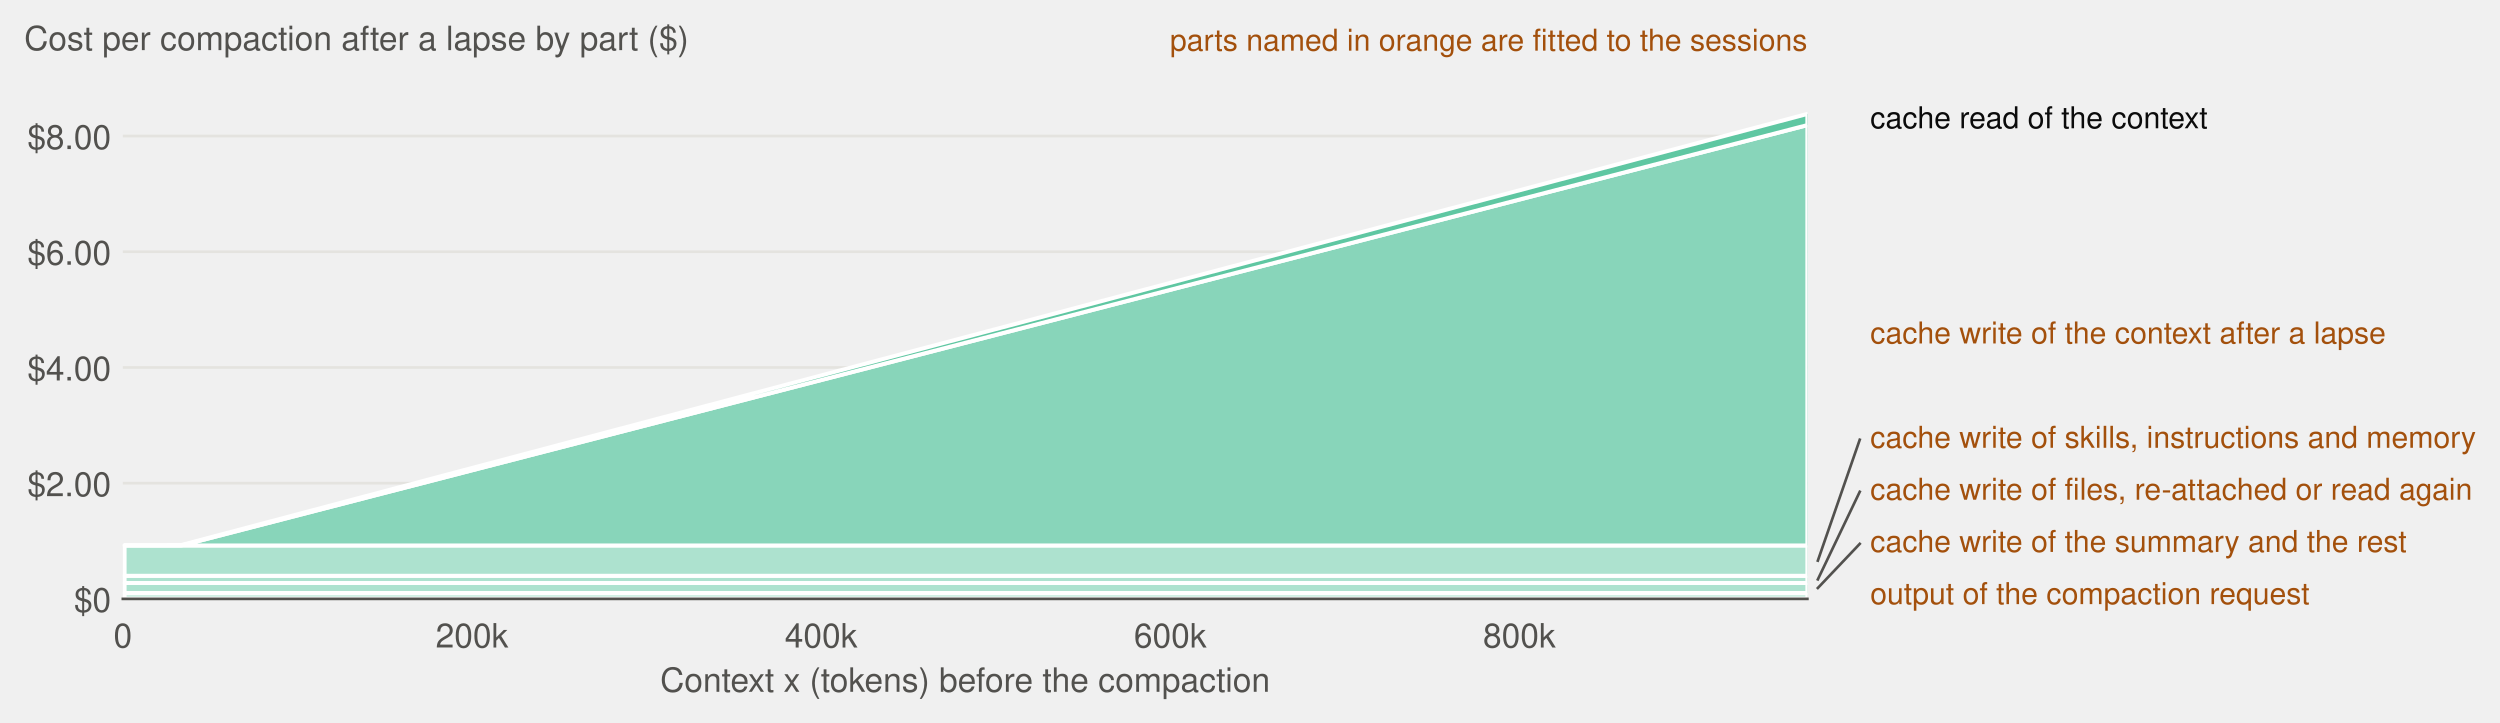
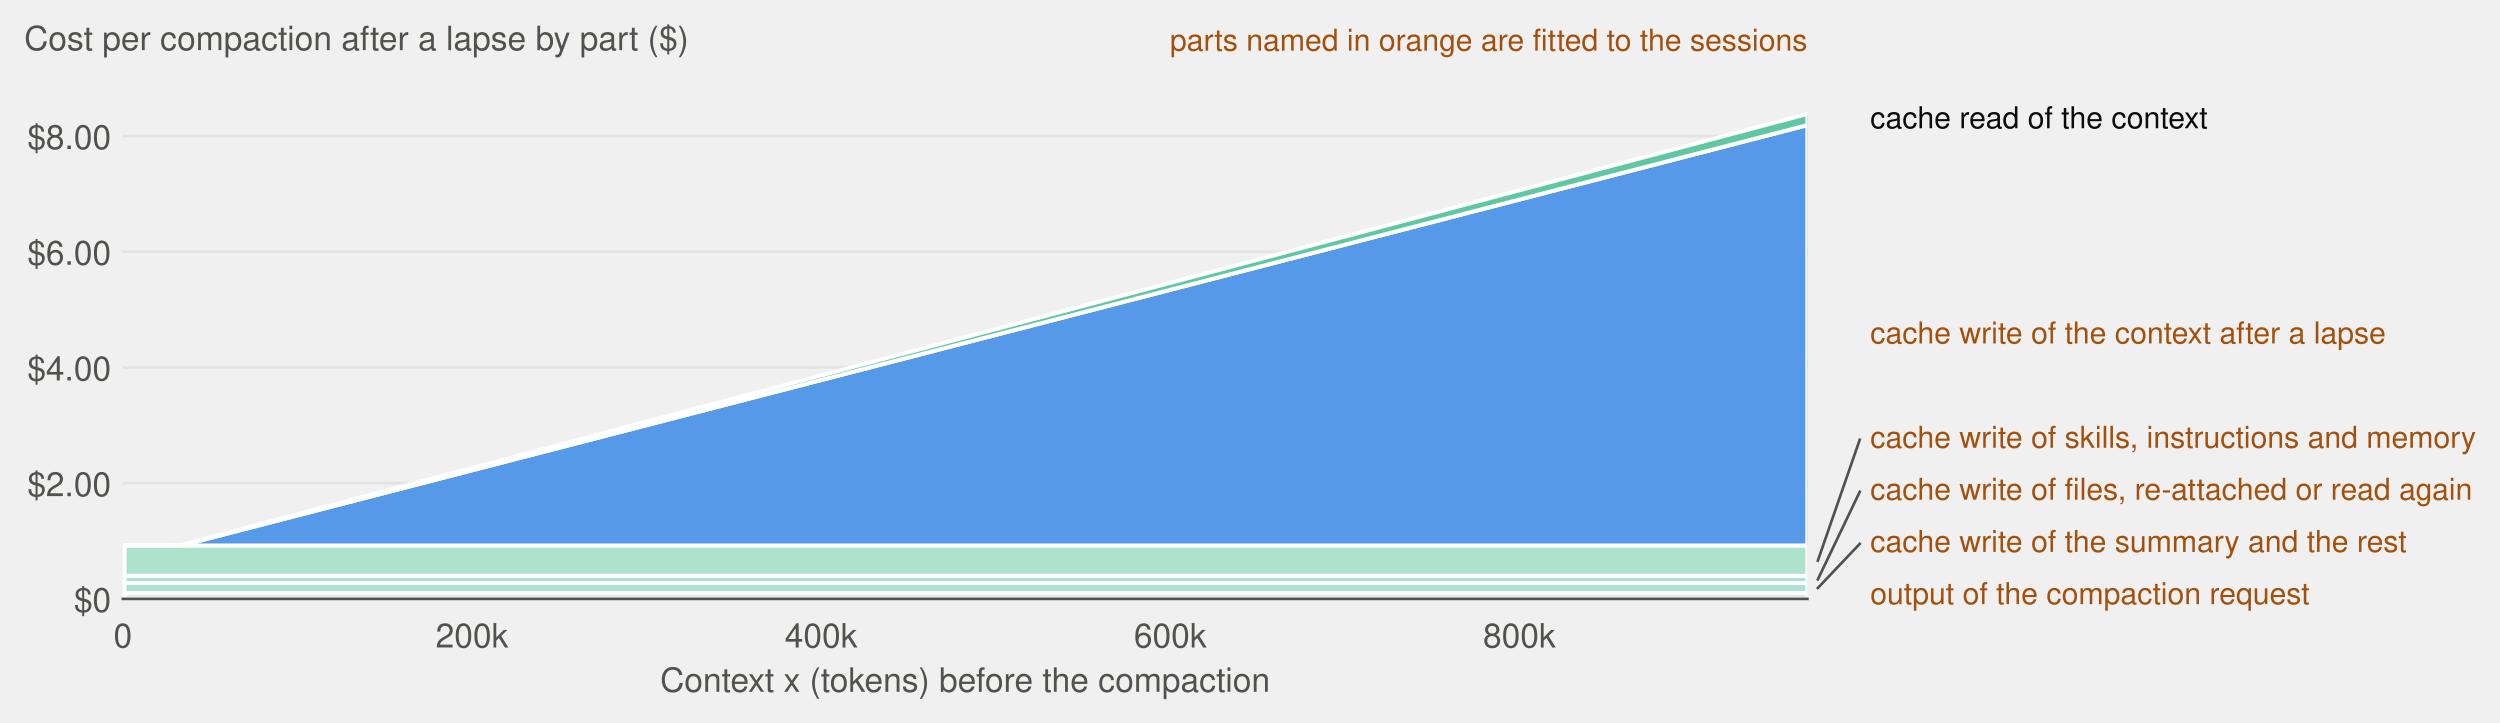
<svg xmlns="http://www.w3.org/2000/svg" xmlns:xlink="http://www.w3.org/1999/xlink" width="745.308pt" height="215.523pt" viewBox="0 0 745.308 215.523" version="1.1">
  <defs>
    <style type="text/css">*{stroke-linejoin: round; stroke-linecap: butt}</style>
  </defs>
  <g id="figure_1">
    <g id="patch_1">
      <path d="M 0 215.523  L 745.308 215.523  L 745.308 0  L 0 0  L 0 215.523  z " style="fill: none" />
    </g>
    <g id="axes_1">
      <g id="patch_2">
        <path d="M 36.62 178.54  L 538.82 178.54  L 538.82 23.308  L 36.62 23.308  L 36.62 178.54  z " style="fill: none" />
      </g>
      <g id="matplotlib.axis_1">
        <g id="xtick_1">
          <g id="line2d_1" />
          <g id="text_1">
            <text style="font-size: 10px; font-family: 'Helvetica', 'Arial', 'DejaVu Sans'; text-anchor: middle; fill: #52514e" x="36.62" y="193.04" transform="rotate(-0 36.62 193.0397)">0</text>
          </g>
        </g>
        <g id="xtick_2">
          <g id="line2d_2" />
          <g id="text_2">
            <text style="font-size: 10px; font-family: 'Helvetica', 'Arial', 'DejaVu Sans'; text-anchor: middle; fill: #52514e" x="140.703" y="193.04" transform="rotate(-0 140.7029 193.0397)">200k</text>
          </g>
        </g>
        <g id="xtick_3">
          <g id="line2d_3" />
          <g id="text_3">
            <text style="font-size: 10px; font-family: 'Helvetica', 'Arial', 'DejaVu Sans'; text-anchor: middle; fill: #52514e" x="244.786" y="193.04" transform="rotate(-0 244.7858 193.0397)">400k</text>
          </g>
        </g>
        <g id="xtick_4">
          <g id="line2d_4" />
          <g id="text_4">
            <text style="font-size: 10px; font-family: 'Helvetica', 'Arial', 'DejaVu Sans'; text-anchor: middle; fill: #52514e" x="348.869" y="193.04" transform="rotate(-0 348.8687 193.0397)">600k</text>
          </g>
        </g>
        <g id="xtick_5">
          <g id="line2d_5" />
          <g id="text_5">
            <text style="font-size: 10px; font-family: 'Helvetica', 'Arial', 'DejaVu Sans'; text-anchor: middle; fill: #52514e" x="452.952" y="193.04" transform="rotate(-0 452.9516 193.0397)">800k</text>
          </g>
        </g>
        <g id="text_6">
          <text style="font-size: 10px; font-family: 'Helvetica', 'Arial', 'DejaVu Sans'; text-anchor: middle; fill: #52514e" x="287.72" y="206.239" transform="rotate(-0 287.72 206.2389)">Context x (tokens) before the compaction</text>
        </g>
      </g>
      <g id="matplotlib.axis_2">
        <g id="ytick_1">
          <g id="line2d_6">
            <path d="M 36.62 178.54  L 538.82 178.54  " clip-path="url(#p40dd5f0ce1)" style="fill: none; stroke: #e4e3df; stroke-width: 0.8; stroke-linecap: square" />
          </g>
          <g id="line2d_7" />
          <g id="text_7">
            <text style="font-size: 10px; font-family: 'Helvetica', 'Arial', 'DejaVu Sans'; text-anchor: end; fill: #52514e" x="33.12" y="182.417" transform="rotate(-0 33.12 182.4171)">$0</text>
          </g>
        </g>
        <g id="ytick_2">
          <g id="line2d_8">
            <path d="M 36.62 144.044  L 538.82 144.044  " clip-path="url(#p40dd5f0ce1)" style="fill: none; stroke: #e4e3df; stroke-width: 0.8; stroke-linecap: square" />
          </g>
          <g id="line2d_9" />
          <g id="text_8">
            <text style="font-size: 10px; font-family: 'Helvetica', 'Arial', 'DejaVu Sans'; text-anchor: end; fill: #52514e" x="33.12" y="147.921" transform="rotate(-0 33.12 147.9211)">$2.00</text>
          </g>
        </g>
        <g id="ytick_3">
          <g id="line2d_10">
            <path d="M 36.62 109.548  L 538.82 109.548  " clip-path="url(#p40dd5f0ce1)" style="fill: none; stroke: #e4e3df; stroke-width: 0.8; stroke-linecap: square" />
          </g>
          <g id="line2d_11" />
          <g id="text_9">
            <text style="font-size: 10px; font-family: 'Helvetica', 'Arial', 'DejaVu Sans'; text-anchor: end; fill: #52514e" x="33.12" y="113.425" transform="rotate(-0 33.12 113.4251)">$4.00</text>
          </g>
        </g>
        <g id="ytick_4">
          <g id="line2d_12">
            <path d="M 36.62 75.052  L 538.82 75.052  " clip-path="url(#p40dd5f0ce1)" style="fill: none; stroke: #e4e3df; stroke-width: 0.8; stroke-linecap: square" />
          </g>
          <g id="line2d_13" />
          <g id="text_10">
            <text style="font-size: 10px; font-family: 'Helvetica', 'Arial', 'DejaVu Sans'; text-anchor: end; fill: #52514e" x="33.12" y="78.929" transform="rotate(-0 33.12 78.92906)">$6.00</text>
          </g>
        </g>
        <g id="ytick_5">
          <g id="line2d_14">
            <path d="M 36.62 40.556  L 538.82 40.556  " clip-path="url(#p40dd5f0ce1)" style="fill: none; stroke: #e4e3df; stroke-width: 0.8; stroke-linecap: square" />
          </g>
          <g id="line2d_15" />
          <g id="text_11">
            <text style="font-size: 10px; font-family: 'Helvetica', 'Arial', 'DejaVu Sans'; text-anchor: end; fill: #52514e" x="33.12" y="44.433" transform="rotate(-0 33.12 44.43306)">$8.00</text>
          </g>
        </g>
        <g id="text_12">
          <text style="font-size: 10px; font-family: 'Helvetica', 'Arial', 'DejaVu Sans'; text-anchor: start; fill: #52514e" x="7.2" y="14.955" transform="rotate(-0 7.2 14.95469)">Cost per compaction after a lapse by part ($)</text>
        </g>
      </g>
      <g id="FillBetweenPolyCollection_1">
        <defs>
          <path id="m084662d5d0" d="M 37.14 -38.742  L 37.14 -36.984  L 54.029 -36.984  L 108.817 -36.984  L 140.703 -36.984  L 296.827 -36.984  L 538.82 -36.984  L 538.82 -38.742  L 538.82 -38.742  L 296.827 -38.742  L 140.703 -38.742  L 108.817 -38.742  L 54.029 -38.742  L 37.14 -38.742  z " style="stroke: #ffffff; stroke-width: 1.2" />
        </defs>
        <g clip-path="url(#p40dd5f0ce1)">
          <use xlink:href="#m084662d5d0" x="0" y="215.523" style="fill: #d1efe4; stroke: #ffffff; stroke-width: 1.2" />
        </g>
      </g>
      <g id="FillBetweenPolyCollection_2">
        <defs>
          <path id="m3f04c26c2e" d="M 37.14 -41.721  L 37.14 -38.742  L 54.029 -38.742  L 108.817 -38.742  L 140.703 -38.742  L 296.827 -38.742  L 538.82 -38.742  L 538.82 -41.721  L 538.82 -41.721  L 296.827 -41.721  L 140.703 -41.721  L 108.817 -41.721  L 54.029 -41.721  L 37.14 -41.721  z " style="stroke: #ffffff; stroke-width: 1.2" />
        </defs>
        <g clip-path="url(#p40dd5f0ce1)">
          <use xlink:href="#m3f04c26c2e" x="0" y="215.523" style="fill: #ade2cf; stroke: #ffffff; stroke-width: 1.2" />
        </g>
      </g>
      <g id="FillBetweenPolyCollection_3">
        <defs>
          <path id="me1feb6d36c" d="M 37.14 -43.863  L 37.14 -41.721  L 54.029 -41.721  L 108.817 -41.721  L 140.703 -41.721  L 296.827 -41.721  L 538.82 -41.721  L 538.82 -43.863  L 538.82 -43.863  L 296.827 -43.863  L 140.703 -43.863  L 108.817 -43.863  L 54.029 -43.863  L 37.14 -43.863  z " style="stroke: #ffffff; stroke-width: 1.2" />
        </defs>
        <g clip-path="url(#p40dd5f0ce1)">
          <use xlink:href="#me1feb6d36c" x="0" y="215.523" style="fill: #ade2cf; stroke: #ffffff; stroke-width: 1.2" />
        </g>
      </g>
      <g id="FillBetweenPolyCollection_4">
        <defs>
          <path id="mae697ce235" d="M 37.14 -52.905  L 37.14 -43.863  L 54.029 -43.863  L 108.817 -43.863  L 140.703 -43.863  L 296.827 -43.863  L 538.82 -43.863  L 538.82 -52.905  L 538.82 -52.905  L 296.827 -52.905  L 140.703 -52.905  L 108.817 -52.905  L 54.029 -52.905  L 37.14 -52.905  z " style="stroke: #ffffff; stroke-width: 1.2" />
        </defs>
        <g clip-path="url(#p40dd5f0ce1)">
          <use xlink:href="#mae697ce235" x="0" y="215.523" style="fill: #ade2cf; stroke: #ffffff; stroke-width: 1.2" />
        </g>
      </g>
      <g id="FillBetweenPolyCollection_5">
        <defs>
-           <path id="m56d2ea4297" d="M 37.14 -52.905  L 37.14 -52.905  L 54.029 -52.905  L 108.817 -52.905  L 140.703 -52.905  L 296.827 -52.905  L 538.82 -52.905  L 538.82 -178.23  L 538.82 -178.23  L 296.827 -115.672  L 140.703 -75.311  L 108.817 -67.069  L 54.029 -52.905  L 37.14 -52.905  z " style="stroke: #ffffff; stroke-width: 1.2" />
+           <path id="m71ae6a1172" d="M 37.14 -52.905  L 37.14 -52.905  L 54.029 -52.905  L 108.817 -52.905  L 140.703 -52.905  L 296.827 -52.905  L 538.82 -52.905  L 538.82 -178.23  L 538.82 -178.23  L 296.827 -115.672  L 140.703 -75.311  L 108.817 -67.069  L 54.029 -52.905  L 37.14 -52.905  z " style="stroke: #ffffff; stroke-width: 1.2" />
        </defs>
        <g clip-path="url(#p40dd5f0ce1)">
-           <use xlink:href="#m56d2ea4297" x="0" y="215.523" style="fill: #88d5ba; stroke: #ffffff; stroke-width: 1.2" />
+           <use xlink:href="#m71ae6a1172" x="0" y="215.523" style="fill: #5799e9; stroke: #ffffff; stroke-width: 1.2" />
        </g>
      </g>
      <g id="FillBetweenPolyCollection_6">
        <defs>
          <path id="mf16aeeadd2" d="M 37.14 -52.909  L 37.14 -52.905  L 54.029 -52.905  L 108.817 -67.069  L 140.703 -75.311  L 296.827 -115.672  L 538.82 -178.23  L 538.82 -181.559  L 538.82 -181.559  L 296.827 -117.397  L 140.703 -76.001  L 108.817 -67.547  L 54.029 -53.021  L 37.14 -52.909  z " style="stroke: #ffffff; stroke-width: 1.2" />
        </defs>
        <g clip-path="url(#p40dd5f0ce1)">
          <use xlink:href="#mf16aeeadd2" x="0" y="215.523" style="fill: #5fc7a2; stroke: #ffffff; stroke-width: 1.2" />
        </g>
      </g>
      <g id="line2d_16">
        <path d="M 541.942 175.292  L 554.432 162.137  " style="fill: none; stroke: #52514e; stroke-width: 0.8; stroke-linecap: square" />
      </g>
      <g id="line2d_17">
        <path d="M 541.942 172.732  L 554.432 146.614  " style="fill: none; stroke: #52514e; stroke-width: 0.8; stroke-linecap: square" />
      </g>
      <g id="line2d_18">
        <path d="M 541.942 167.139  L 554.432 131.091  " style="fill: none; stroke: #52514e; stroke-width: 0.8; stroke-linecap: square" />
      </g>
      <g id="patch_3">
        <path d="M 36.62 178.54  L 538.82 178.54  " style="fill: none; stroke: #52514e; stroke-width: 0.8; stroke-linejoin: miter; stroke-linecap: square" />
      </g>
      <g id="text_13">
        <text style="font-size: 9px; font-family: 'Helvetica', 'Arial', 'DejaVu Sans'; text-anchor: start; fill: #a3500c" x="557.555" y="180.098" transform="rotate(-0 557.5549 180.0977)">output of the compaction request</text>
      </g>
      <g id="text_14">
        <text style="font-size: 9px; font-family: 'Helvetica', 'Arial', 'DejaVu Sans'; text-anchor: start; fill: #a3500c" x="557.555" y="164.548" transform="rotate(-0 557.5549 164.5478)">cache write of the summary and the rest</text>
      </g>
      <g id="text_15">
        <text style="font-size: 9px; font-family: 'Helvetica', 'Arial', 'DejaVu Sans'; text-anchor: start; fill: #a3500c" x="557.555" y="148.994" transform="rotate(-0 557.5549 148.9936)">cache write of files, re-attached or read again</text>
      </g>
      <g id="text_16">
        <text style="font-size: 9px; font-family: 'Helvetica', 'Arial', 'DejaVu Sans'; text-anchor: start; fill: #a3500c" x="557.555" y="133.501" transform="rotate(-0 557.5549 133.5014)">cache write of skills, instructions and memory</text>
      </g>
      <g id="text_17">
        <text style="font-size: 9px; font-family: 'Helvetica', 'Arial', 'DejaVu Sans'; text-anchor: start; fill: #a3500c" x="557.555" y="102.393" transform="rotate(-0 557.5549 102.3926)">cache write of the context after a lapse</text>
      </g>
      <g id="text_18">
        <text style="font-size: 9px; font-family: 'Helvetica', 'Arial', 'DejaVu Sans'; text-anchor: start; fill: #0b0b0b" x="557.555" y="38.239" transform="rotate(-0 557.5549 38.23894)">cache read of the context</text>
      </g>
      <g id="text_19">
        <text style="font-size: 9px; font-family: 'Helvetica', 'Arial', 'DejaVu Sans'; text-anchor: end; fill: #a3500c" x="538.82" y="15.107" transform="rotate(-0 538.82 15.10719)">parts named in orange are fitted to the sessions</text>
      </g>
    </g>
  </g>
  <defs>
    <clipPath id="p40dd5f0ce1">
      <rect x="36.62" y="23.308" width="502.2" height="155.232" />
    </clipPath>
  </defs>
</svg>
